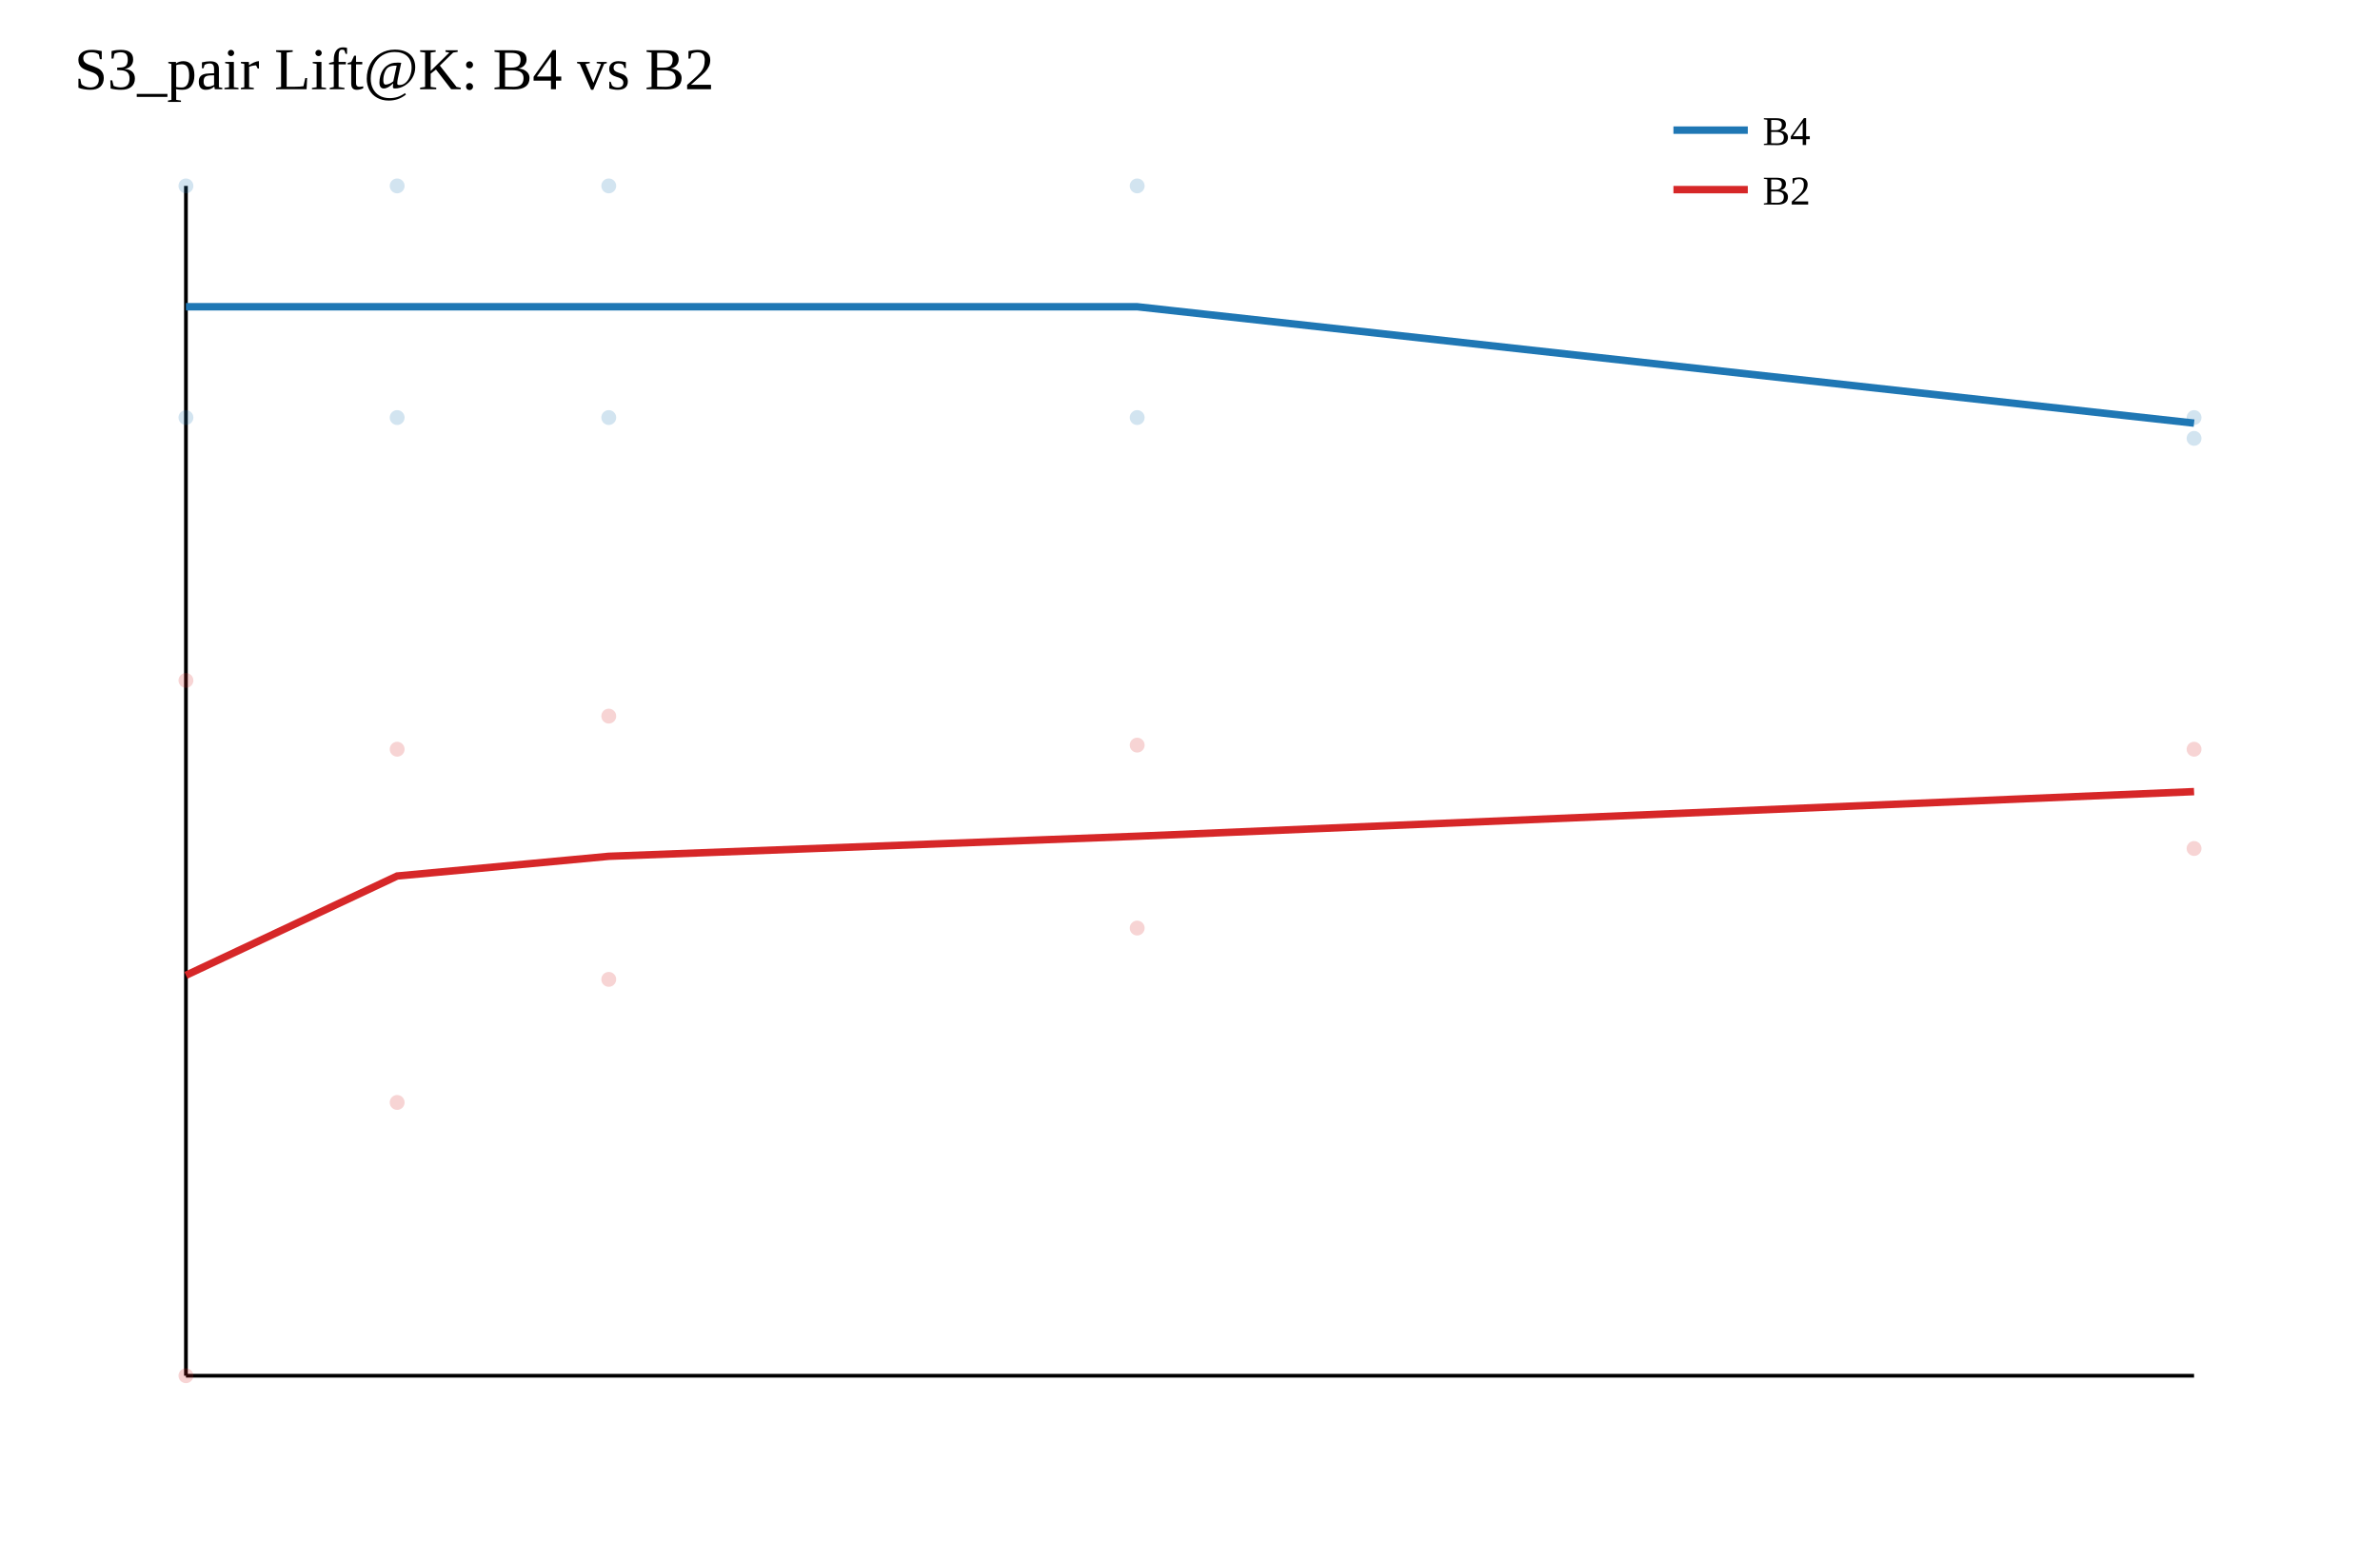
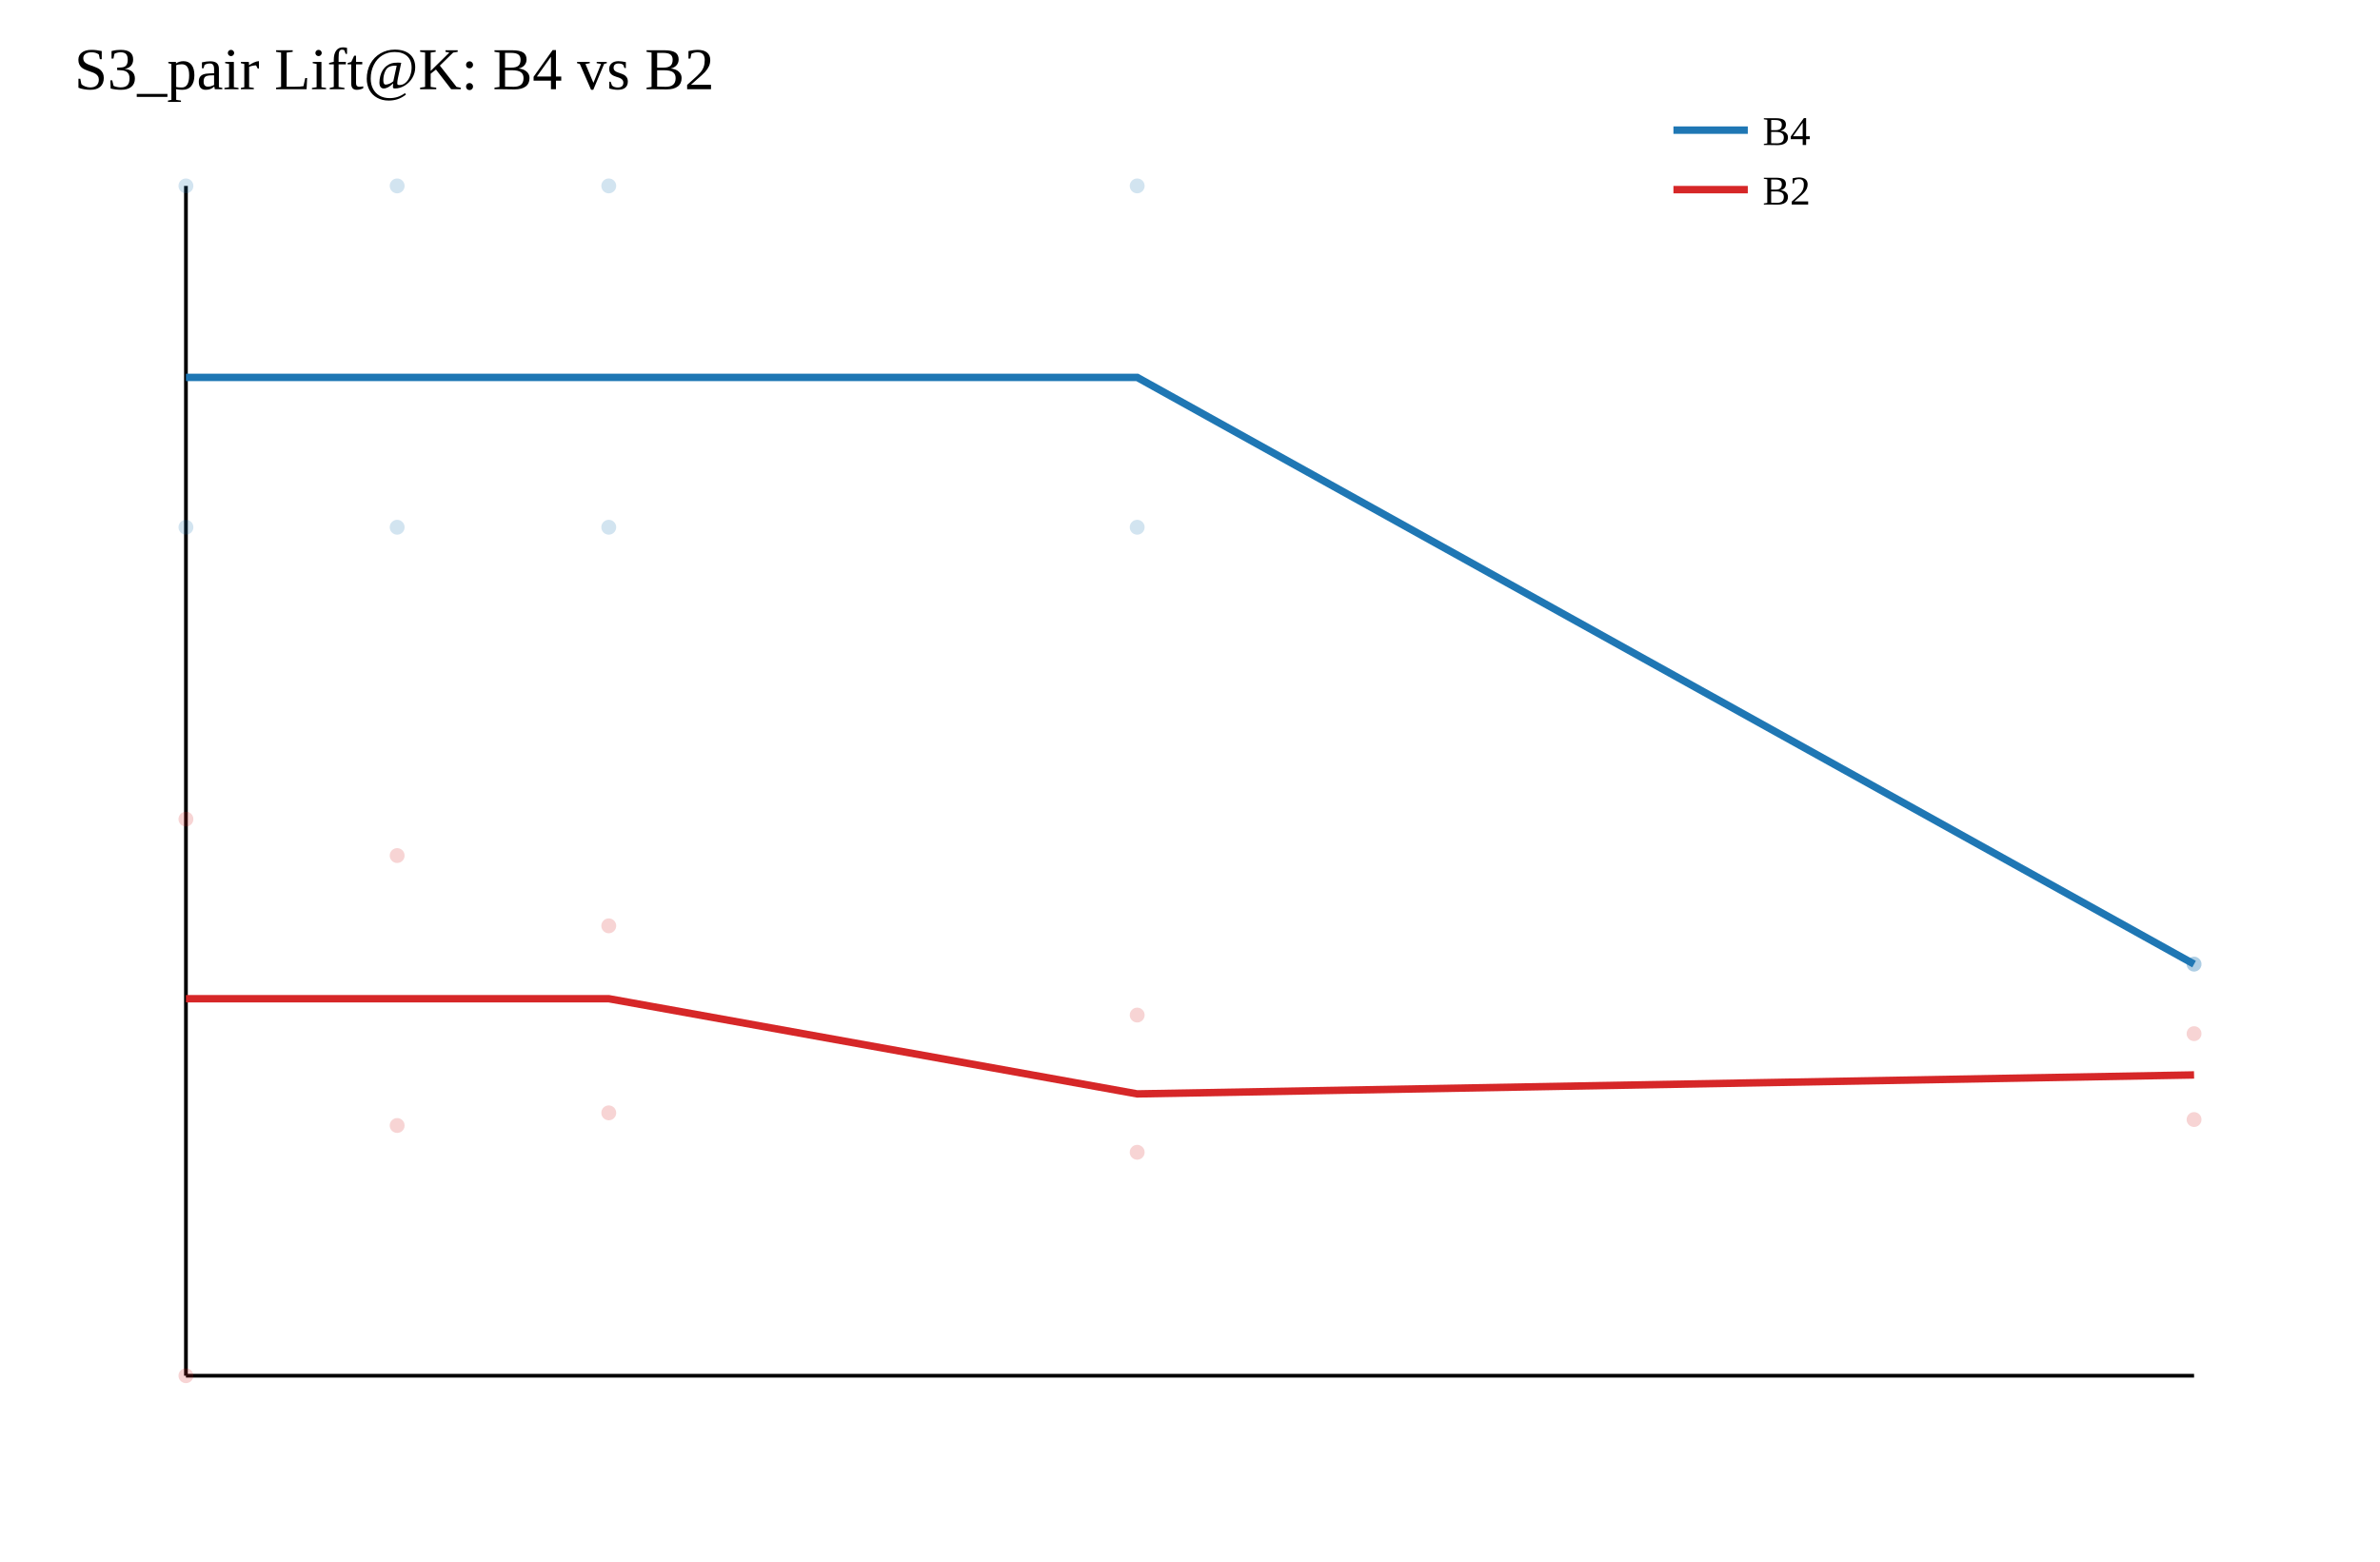
<svg xmlns="http://www.w3.org/2000/svg" width="640" height="420">
  <text x="20" y="24" font-size="16">S3_pair Lift@K: B4 vs B2</text>
  <line x1="50" y1="370" x2="590" y2="370" stroke="black" />
  <line x1="50" y1="370" x2="50" y2="50" stroke="black" />
-   <circle cx="50.0" cy="112.3" r="2" fill="#1f77b4" opacity="0.2" />
-   <circle cx="106.8" cy="112.3" r="2" fill="#1f77b4" opacity="0.2" />
-   <circle cx="163.7" cy="112.3" r="2" fill="#1f77b4" opacity="0.2" />
-   <circle cx="305.8" cy="112.3" r="2" fill="#1f77b4" opacity="0.2" />
-   <circle cx="590.0" cy="117.9" r="2" fill="#1f77b4" opacity="0.2" />
+   <circle cx="50.0" cy="141.8" r="2" fill="#1f77b4" opacity="0.2" />
+   <circle cx="106.8" cy="141.8" r="2" fill="#1f77b4" opacity="0.2" />
+   <circle cx="163.7" cy="141.8" r="2" fill="#1f77b4" opacity="0.2" />
+   <circle cx="305.8" cy="141.8" r="2" fill="#1f77b4" opacity="0.2" />
+   <circle cx="590.0" cy="259.3" r="2" fill="#1f77b4" opacity="0.2" />
  <circle cx="50.0" cy="50.0" r="2" fill="#1f77b4" opacity="0.2" />
  <circle cx="106.8" cy="50.0" r="2" fill="#1f77b4" opacity="0.2" />
  <circle cx="163.7" cy="50.0" r="2" fill="#1f77b4" opacity="0.2" />
  <circle cx="305.8" cy="50.0" r="2" fill="#1f77b4" opacity="0.2" />
-   <circle cx="590.0" cy="112.3" r="2" fill="#1f77b4" opacity="0.2" />
+   <circle cx="590.0" cy="259.3" r="2" fill="#1f77b4" opacity="0.2" />
  <circle cx="50.0" cy="370.0" r="2" fill="#d62728" opacity="0.2" />
-   <circle cx="106.8" cy="296.5" r="2" fill="#d62728" opacity="0.2" />
-   <circle cx="163.7" cy="263.4" r="2" fill="#d62728" opacity="0.2" />
-   <circle cx="305.8" cy="249.6" r="2" fill="#d62728" opacity="0.2" />
-   <circle cx="590.0" cy="228.2" r="2" fill="#d62728" opacity="0.2" />
-   <circle cx="50.0" cy="183.0" r="2" fill="#d62728" opacity="0.2" />
-   <circle cx="106.8" cy="201.5" r="2" fill="#d62728" opacity="0.2" />
-   <circle cx="163.7" cy="192.6" r="2" fill="#d62728" opacity="0.2" />
-   <circle cx="305.8" cy="200.4" r="2" fill="#d62728" opacity="0.2" />
-   <circle cx="590.0" cy="201.5" r="2" fill="#d62728" opacity="0.2" />
-   <polyline fill="none" stroke="#1f77b4" stroke-width="2" points="50.0,82.5 106.8,82.5 163.7,82.5 305.8,82.5 590.0,113.8" />
+   <circle cx="106.8" cy="302.7" r="2" fill="#d62728" opacity="0.2" />
+   <circle cx="163.7" cy="299.3" r="2" fill="#d62728" opacity="0.2" />
+   <circle cx="305.8" cy="309.9" r="2" fill="#d62728" opacity="0.2" />
+   <circle cx="590.0" cy="301.1" r="2" fill="#d62728" opacity="0.2" />
+   <circle cx="50.0" cy="220.3" r="2" fill="#d62728" opacity="0.2" />
+   <circle cx="106.8" cy="230.1" r="2" fill="#d62728" opacity="0.2" />
+   <circle cx="163.7" cy="249.0" r="2" fill="#d62728" opacity="0.2" />
+   <circle cx="305.8" cy="273.0" r="2" fill="#d62728" opacity="0.2" />
+   <circle cx="590.0" cy="278.0" r="2" fill="#d62728" opacity="0.2" />
+   <polyline fill="none" stroke="#1f77b4" stroke-width="2" points="50.0,101.5 106.8,101.5 163.7,101.5 305.8,101.5 590.0,259.3" />
  <line x1="450" y1="35" x2="470" y2="35" stroke="#1f77b4" stroke-width="2" />
  <text x="474" y="39" font-size="11">B4</text>
-   <polyline fill="none" stroke="#d62728" stroke-width="2" points="50.0,262.3 106.8,235.6 163.7,230.3 305.8,224.9 590.0,212.9" />
+   <polyline fill="none" stroke="#d62728" stroke-width="2" points="50.0,268.6 106.8,268.6 163.7,268.6 305.8,294.2 590.0,289.1" />
  <line x1="450" y1="51" x2="470" y2="51" stroke="#d62728" stroke-width="2" />
  <text x="474" y="55" font-size="11">B2</text>
</svg>
